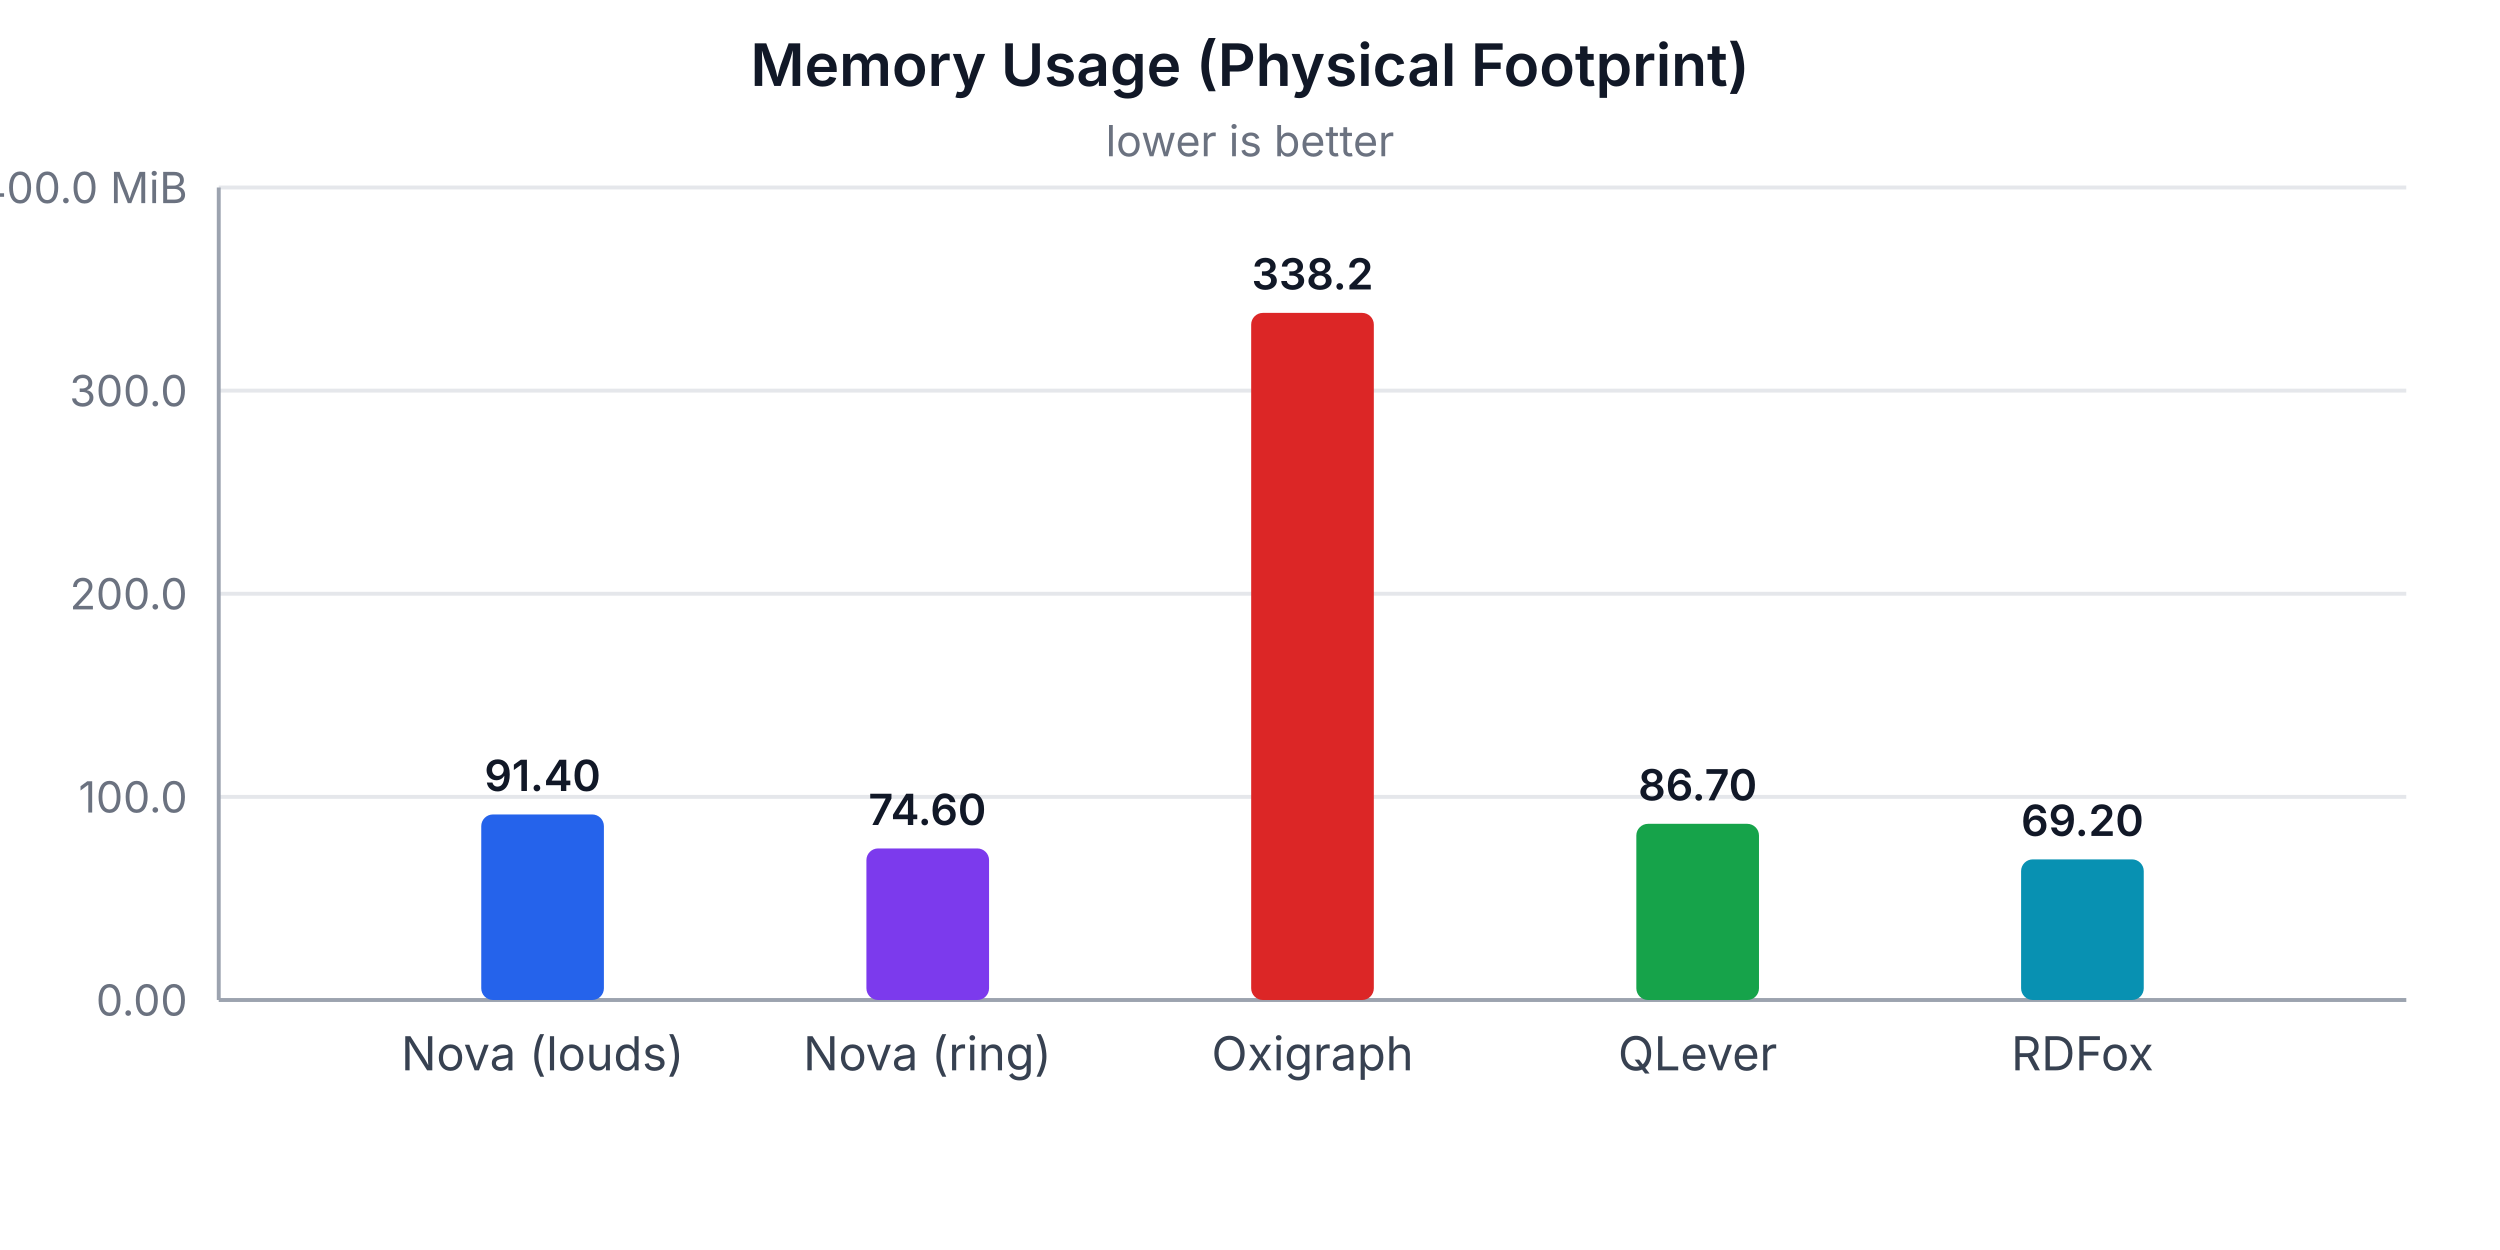
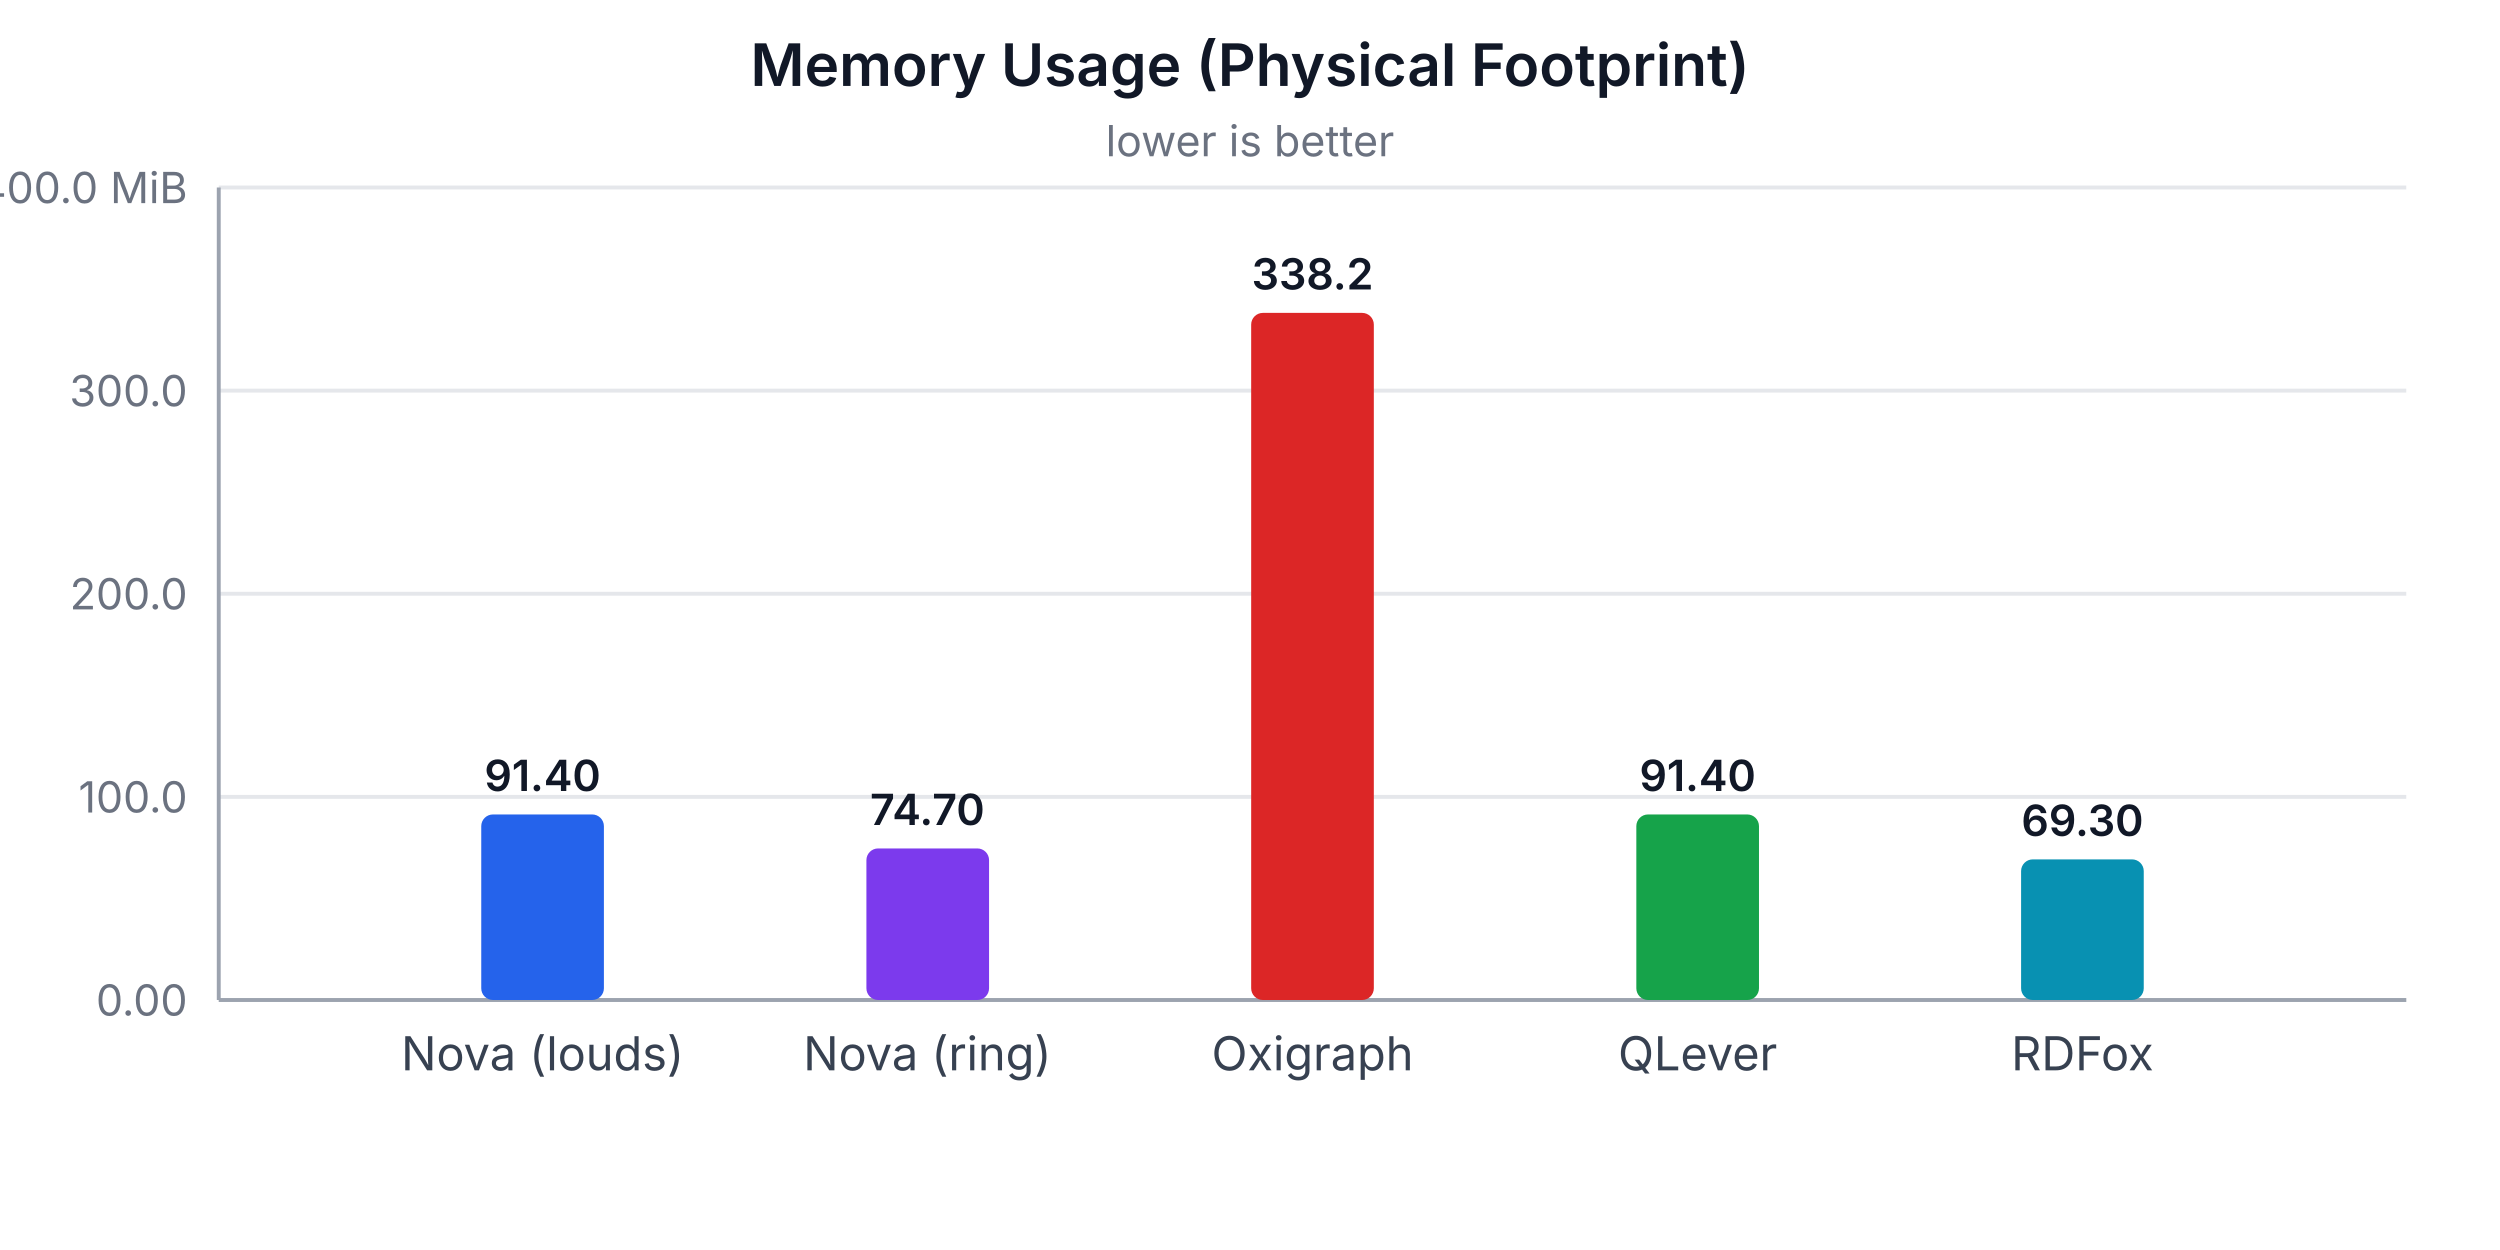
<svg xmlns="http://www.w3.org/2000/svg" width="640" height="320" viewBox="0 0 640 320" role="img" aria-label="Memory Usage (Physical Footprint)">
  <style>
  .title { fill: #111827; }
  .muted { fill: #6b7280; }
  .label { fill: #374151; }
  .grid  { stroke: #e5e7eb; stroke-width: 1; }
  .axis  { stroke: #9ca3af; stroke-width: 1; }
  @media (prefers-color-scheme: dark) {
    .title { fill: #f3f4f6; }
    .muted { fill: #9ca3af; }
    .label { fill: #d1d5db; }
    .grid  { stroke: #374151; }
    .axis  { stroke: #6b7280; }
  }
</style>
  <text class="title" x="320.0" y="22" text-anchor="middle" font-family="system-ui, -apple-system, sans-serif" font-size="15" font-weight="600">Memory Usage (Physical Footprint)</text>
  <text class="muted" x="320.0" y="40" text-anchor="middle" font-family="system-ui, -apple-system, sans-serif" font-size="11">lower is better</text>
  <line class="grid" x1="56" y1="256.0" x2="616" y2="256.0" />
  <text class="muted" x="48" y="260.0" text-anchor="end" font-family="system-ui, -apple-system, sans-serif" font-size="11">0.00</text>
  <line class="grid" x1="56" y1="204.0" x2="616" y2="204.0" />
  <text class="muted" x="48" y="208.0" text-anchor="end" font-family="system-ui, -apple-system, sans-serif" font-size="11">100.0</text>
  <line class="grid" x1="56" y1="152.0" x2="616" y2="152.0" />
  <text class="muted" x="48" y="156.0" text-anchor="end" font-family="system-ui, -apple-system, sans-serif" font-size="11">200.0</text>
  <line class="grid" x1="56" y1="100.0" x2="616" y2="100.0" />
  <text class="muted" x="48" y="104.0" text-anchor="end" font-family="system-ui, -apple-system, sans-serif" font-size="11">300.0</text>
  <line class="grid" x1="56" y1="48.0" x2="616" y2="48.0" />
  <text class="muted" x="48" y="52.0" text-anchor="end" font-family="system-ui, -apple-system, sans-serif" font-size="11">400.0 MiB</text>
  <line class="axis" x1="56" y1="48" x2="56" y2="256" />
  <line class="axis" x1="56" y1="256" x2="616" y2="256" />
  <rect x="123.2" y="208.5" width="31.4" height="47.5" fill="#2563eb" rx="3" />
  <text class="title" x="138.9" y="202.5" text-anchor="middle" font-family="system-ui, -apple-system, sans-serif" font-size="11" font-weight="600">91.40</text>
  <text class="label" x="138.9" y="274" text-anchor="middle" font-family="system-ui, -apple-system, sans-serif" font-size="12">Nova (louds)</text>
  <rect x="221.8" y="217.2" width="31.4" height="38.8" fill="#7c3aed" rx="3" />
-   <text class="title" x="237.4" y="211.2" text-anchor="middle" font-family="system-ui, -apple-system, sans-serif" font-size="11" font-weight="600">74.60</text>
+   <text class="title" x="237.4" y="211.2" text-anchor="middle" font-family="system-ui, -apple-system, sans-serif" font-size="11" font-weight="600">74.70</text>
  <text class="label" x="237.4" y="274" text-anchor="middle" font-family="system-ui, -apple-system, sans-serif" font-size="12">Nova (ring)</text>
  <rect x="320.3" y="80.1" width="31.4" height="175.9" fill="#dc2626" rx="3" />
  <text class="title" x="336.0" y="74.1" text-anchor="middle" font-family="system-ui, -apple-system, sans-serif" font-size="11" font-weight="600">338.2</text>
  <text class="label" x="336.0" y="274" text-anchor="middle" font-family="system-ui, -apple-system, sans-serif" font-size="12">Oxigraph</text>
-   <rect x="418.9" y="210.9" width="31.4" height="45.1" fill="#16a34a" rx="3" />
-   <text class="title" x="434.6" y="204.9" text-anchor="middle" font-family="system-ui, -apple-system, sans-serif" font-size="11" font-weight="600">86.70</text>
+   <rect x="418.9" y="208.5" width="31.4" height="47.5" fill="#16a34a" rx="3" />
+   <text class="title" x="434.6" y="202.5" text-anchor="middle" font-family="system-ui, -apple-system, sans-serif" font-size="11" font-weight="600">91.40</text>
  <text class="label" x="434.6" y="274" text-anchor="middle" font-family="system-ui, -apple-system, sans-serif" font-size="12">QLever</text>
  <rect x="517.4" y="220.0" width="31.4" height="36.0" fill="#0891b2" rx="3" />
-   <text class="title" x="533.1" y="214.0" text-anchor="middle" font-family="system-ui, -apple-system, sans-serif" font-size="11" font-weight="600">69.20</text>
+   <text class="title" x="533.1" y="214.0" text-anchor="middle" font-family="system-ui, -apple-system, sans-serif" font-size="11" font-weight="600">69.30</text>
  <text class="label" x="533.1" y="274" text-anchor="middle" font-family="system-ui, -apple-system, sans-serif" font-size="12">RDFox</text>
</svg>
